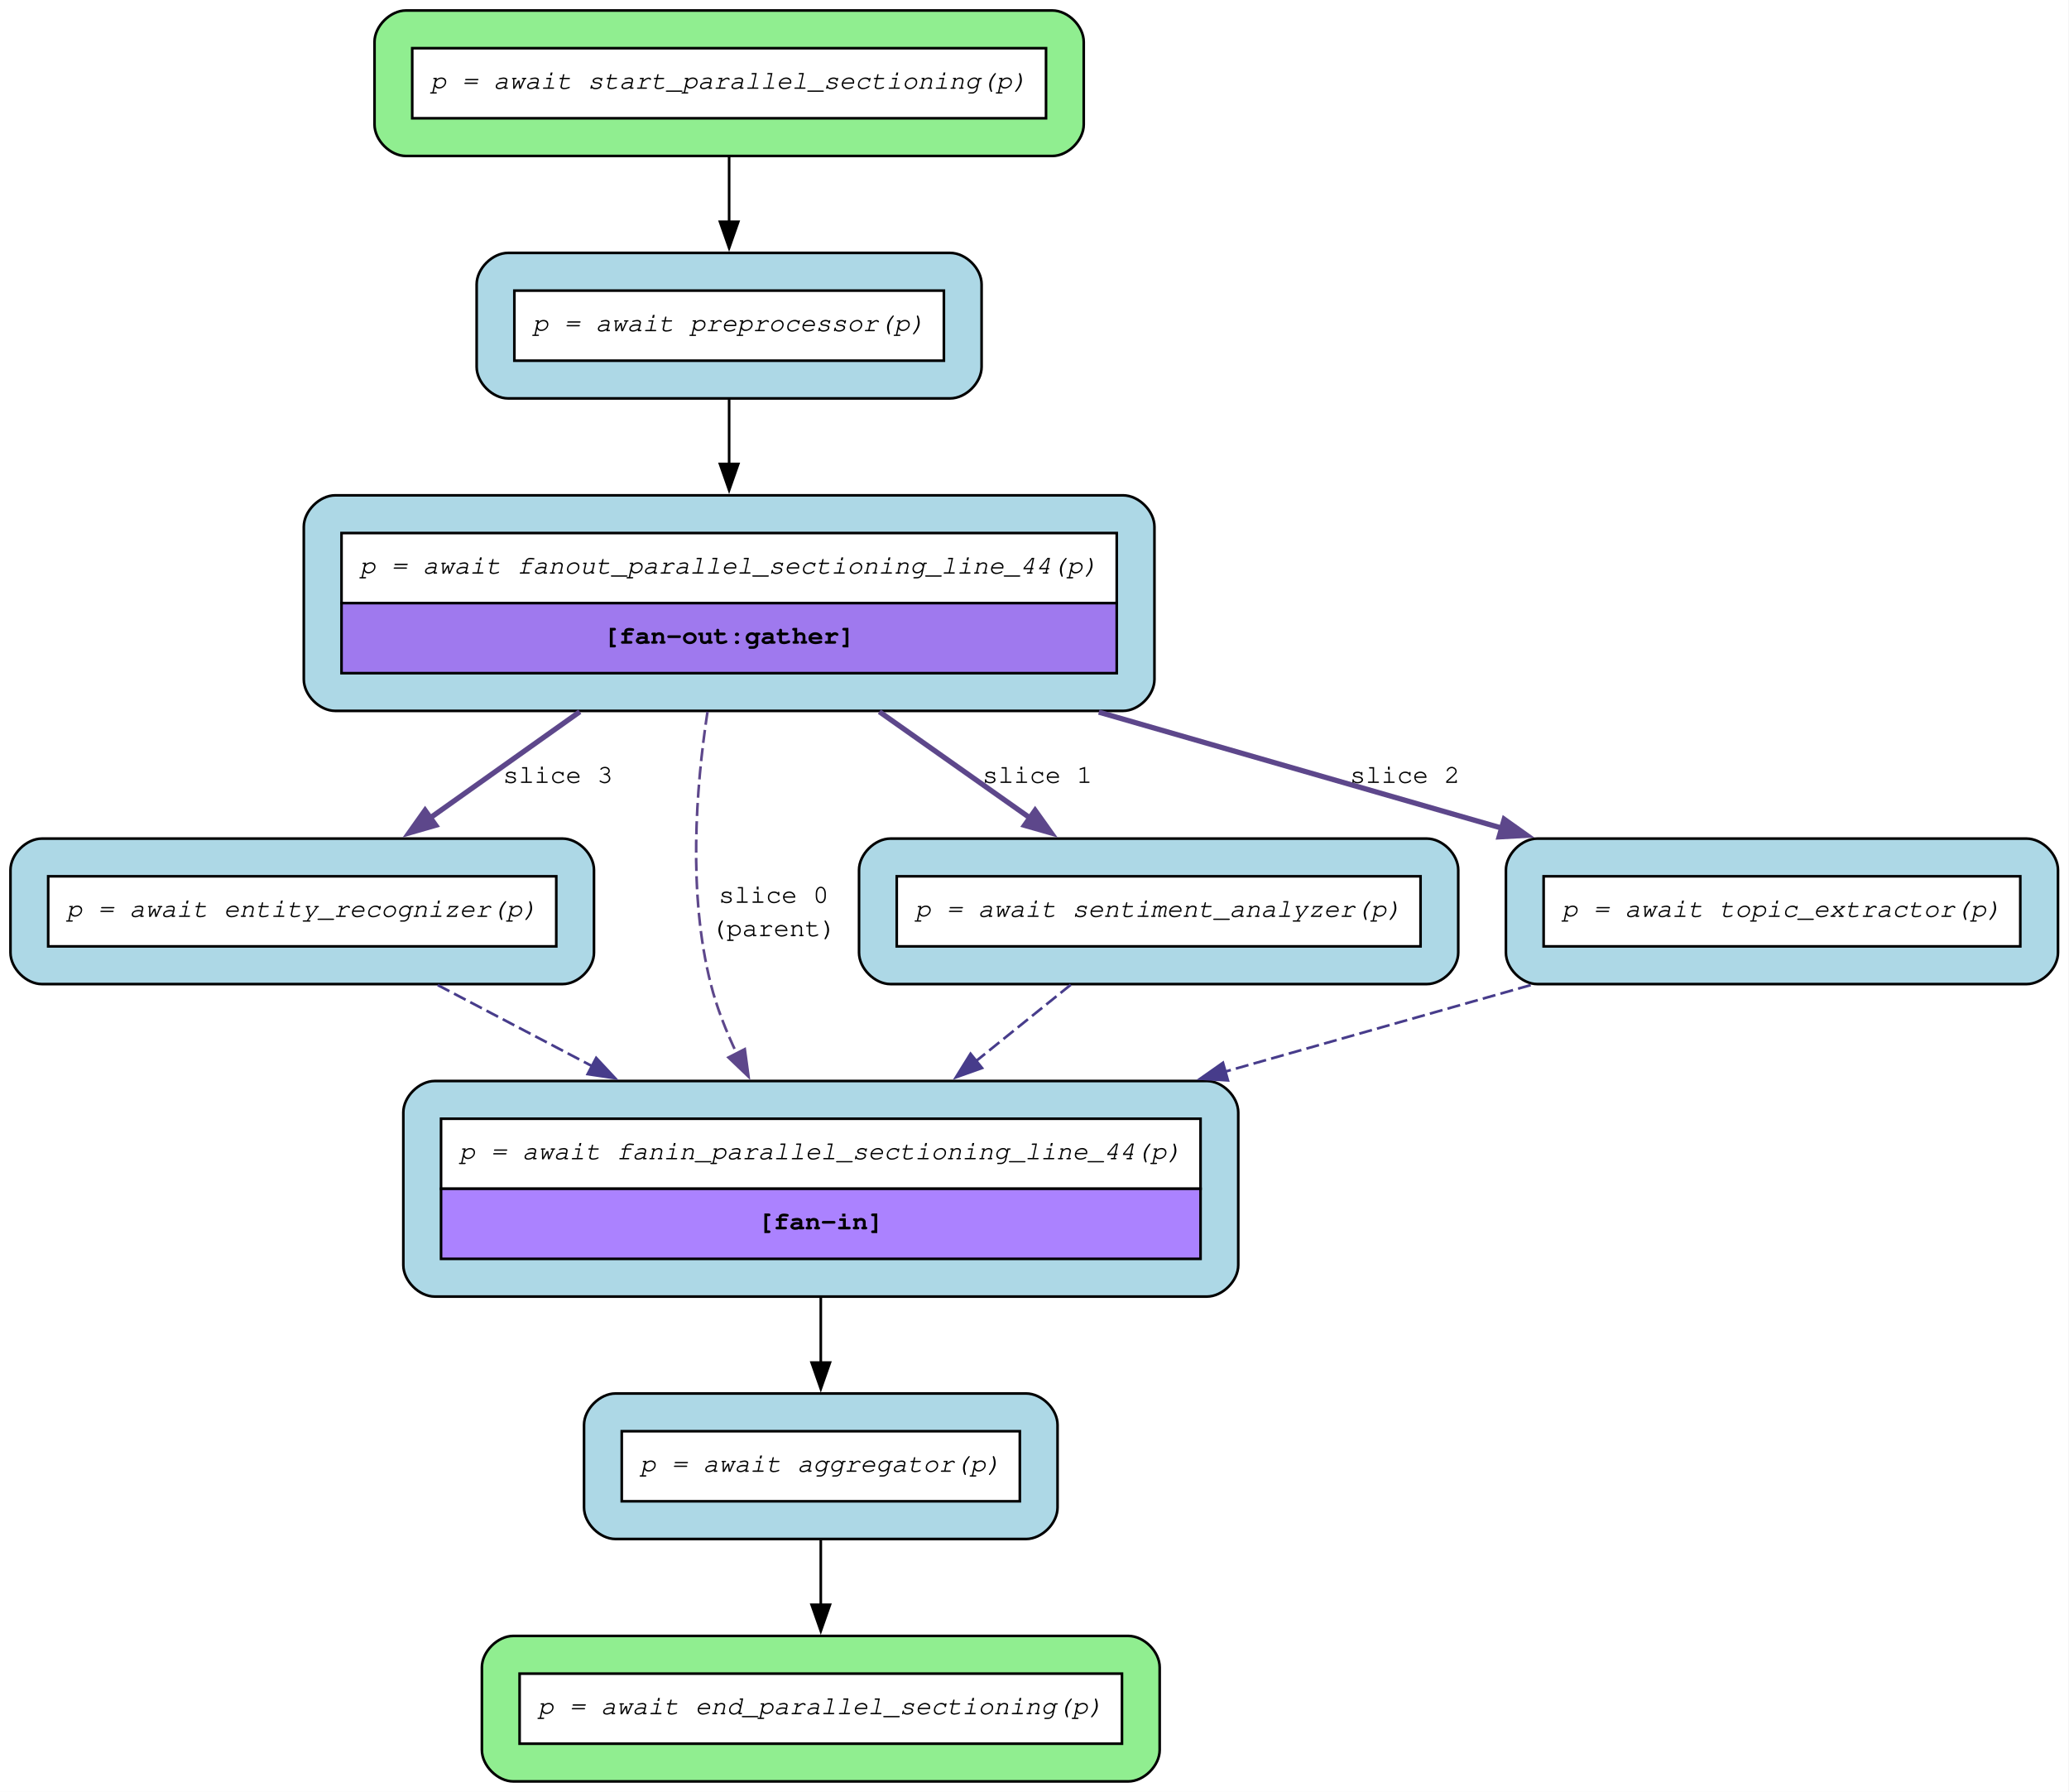
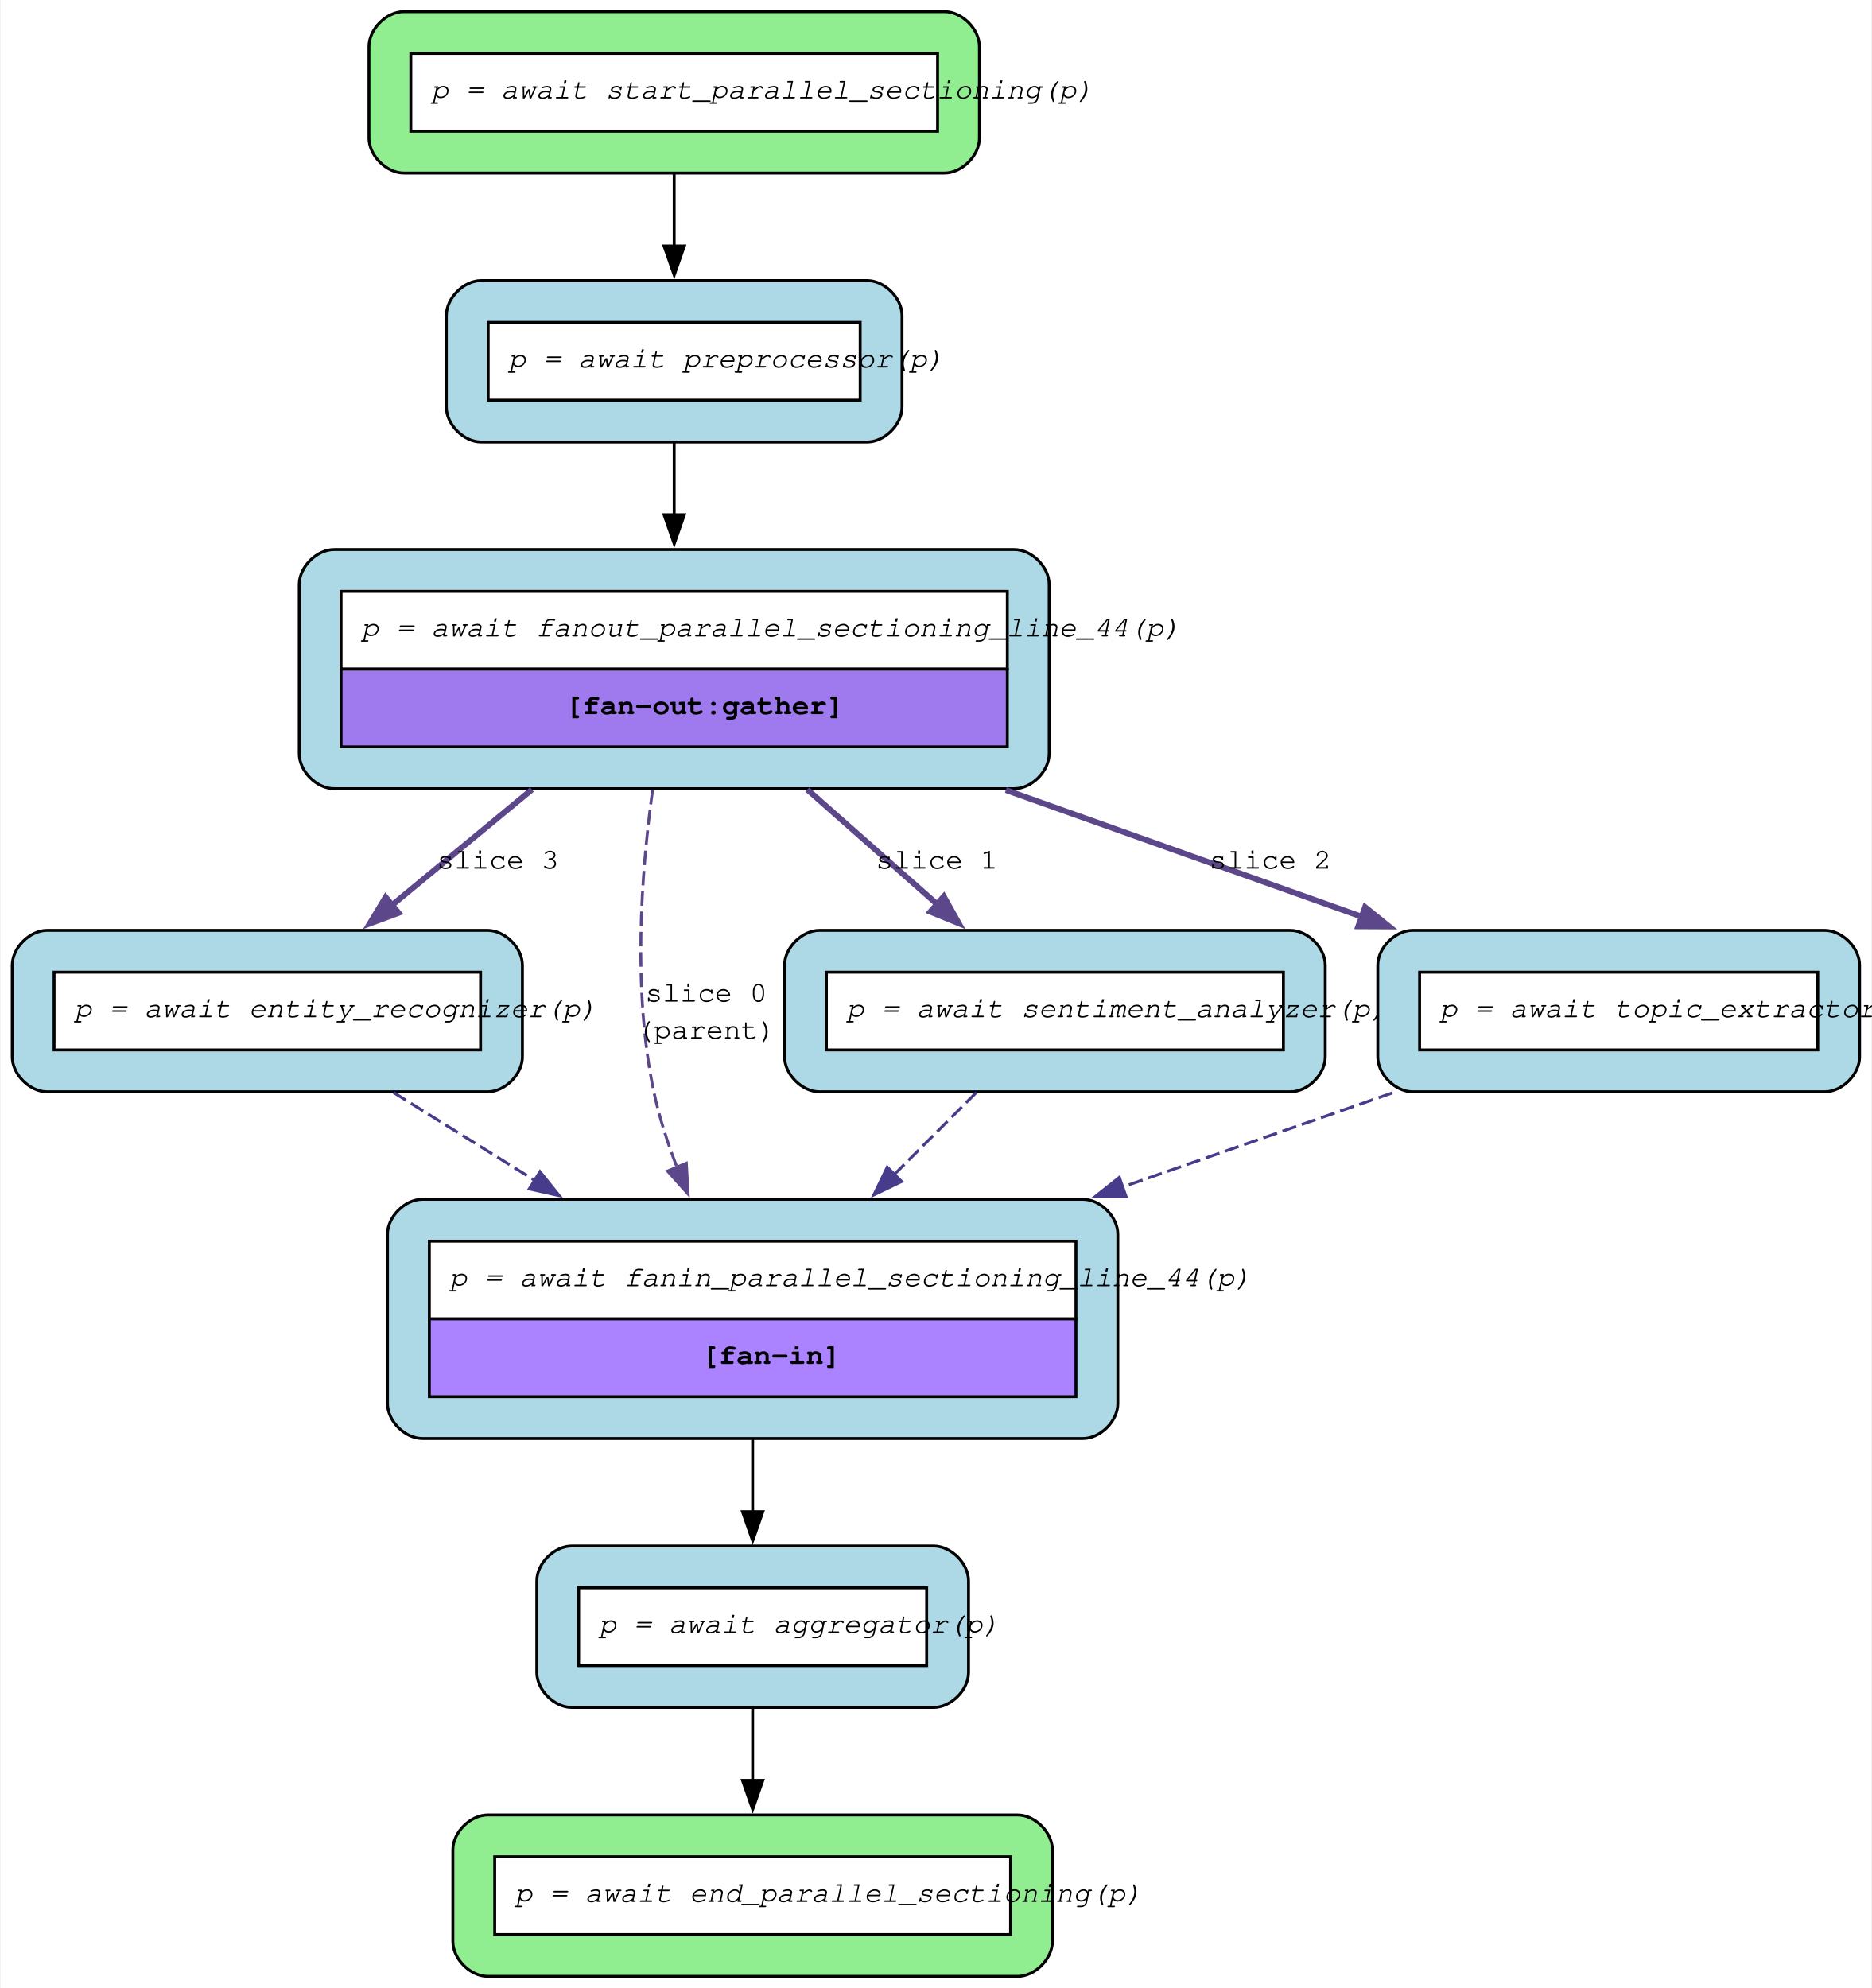
- <svg xmlns="http://www.w3.org/2000/svg" width="790pt" height="684pt" viewBox="0.00 0.00 790.00 684.00">
+ <svg xmlns="http://www.w3.org/2000/svg" width="644pt" height="684pt" viewBox="0.00 0.00 643.67 684.10">
  <g id="graph0" class="graph" transform="scale(1 1) rotate(0) translate(4 680.1)">
-     <polygon fill="white" stroke="none" points="-4,4 -4,-680.1 785.8,-680.1 785.8,4 -4,4" />
+     <polygon fill="white" stroke="none" points="-4,4 -4,-680.1 639.67,-680.1 639.67,4 -4,4" />
    <g id="node1" class="node">
-       <path fill="lightgreen" stroke="black" d="M397.8,-676.1C397.8,-676.1 151,-676.1 151,-676.1 145,-676.1 139,-670.1 139,-664.1 139,-664.1 139,-632.55 139,-632.55 139,-626.55 145,-620.55 151,-620.55 151,-620.55 397.8,-620.55 397.8,-620.55 403.8,-620.55 409.8,-626.55 409.8,-632.55 409.8,-632.55 409.8,-664.1 409.8,-664.1 409.8,-670.1 403.8,-676.1 397.8,-676.1" />
-       <polygon fill="white" stroke="none" points="153.4,-634.95 153.4,-661.7 395.4,-661.7 395.4,-634.95 153.4,-634.95" />
-       <polygon fill="none" stroke="black" points="153.4,-634.95 153.4,-661.7 395.4,-661.7 395.4,-634.95 153.4,-634.95" />
-       <text xml:space="preserve" text-anchor="start" x="160.4" y="-646.2" font-family="Courier,monospace" font-style="italic" font-size="10.00">p = await start_parallel_sectioning(p)</text>
+       <path fill="lightgreen" stroke="black" d="M320.8,-676.1C320.8,-676.1 134.75,-676.1 134.75,-676.1 128.75,-676.1 122.75,-670.1 122.75,-664.1 122.75,-664.1 122.75,-632.55 122.75,-632.55 122.75,-626.55 128.75,-620.55 134.75,-620.55 134.75,-620.55 320.8,-620.55 320.8,-620.55 326.8,-620.55 332.8,-626.55 332.8,-632.55 332.8,-632.55 332.8,-664.1 332.8,-664.1 332.8,-670.1 326.8,-676.1 320.8,-676.1" />
+       <polygon fill="white" stroke="none" points="137.15,-634.95 137.15,-661.7 318.4,-661.7 318.4,-634.95 137.15,-634.95" />
+       <polygon fill="none" stroke="black" points="137.15,-634.95 137.15,-661.7 318.4,-661.7 318.4,-634.95 137.15,-634.95" />
+       <text text-anchor="start" x="144.15" y="-646.2" font-family="Courier,monospace" font-style="italic" font-size="10.00">p = await start_parallel_sectioning(p)</text>
    </g>
    <g id="node7" class="node">
-       <path fill="lightblue" stroke="black" d="M358.8,-583.55C358.8,-583.55 190,-583.55 190,-583.55 184,-583.55 178,-577.55 178,-571.55 178,-571.55 178,-540 178,-540 178,-534 184,-528 190,-528 190,-528 358.8,-528 358.8,-528 364.8,-528 370.8,-534 370.8,-540 370.8,-540 370.8,-571.55 370.8,-571.55 370.8,-577.55 364.8,-583.55 358.8,-583.55" />
-       <polygon fill="white" stroke="none" points="192.4,-542.4 192.4,-569.15 356.4,-569.15 356.4,-542.4 192.4,-542.4" />
-       <polygon fill="none" stroke="black" points="192.4,-542.4 192.4,-569.15 356.4,-569.15 356.4,-542.4 192.4,-542.4" />
-       <text xml:space="preserve" text-anchor="start" x="199.4" y="-553.65" font-family="Courier,monospace" font-style="italic" font-size="10.00">p = await preprocessor(p)</text>
+       <path fill="lightblue" stroke="black" d="M294.17,-583.55C294.17,-583.55 161.37,-583.55 161.37,-583.55 155.37,-583.55 149.37,-577.55 149.37,-571.55 149.37,-571.55 149.37,-540 149.37,-540 149.37,-534 155.37,-528 161.37,-528 161.37,-528 294.17,-528 294.17,-528 300.17,-528 306.17,-534 306.17,-540 306.17,-540 306.17,-571.55 306.17,-571.55 306.17,-577.55 300.17,-583.55 294.17,-583.55" />
+       <polygon fill="white" stroke="none" points="163.77,-542.4 163.77,-569.15 291.77,-569.15 291.77,-542.4 163.77,-542.4" />
+       <polygon fill="none" stroke="black" points="163.77,-542.4 163.77,-569.15 291.77,-569.15 291.77,-542.4 163.77,-542.4" />
+       <text text-anchor="start" x="170.77" y="-553.65" font-family="Courier,monospace" font-style="italic" font-size="10.00">p = await preprocessor(p)</text>
    </g>
    <g id="edge10" class="edge">
-       <path fill="none" stroke="black" d="M274.4,-620.16C274.4,-612.37 274.4,-603.72 274.4,-595.38" />
-       <polygon fill="black" stroke="black" points="277.9,-595.44 274.4,-585.44 270.9,-595.44 277.9,-595.44" />
+       <path fill="none" stroke="black" d="M227.77,-620.16C227.77,-612.37 227.77,-603.72 227.77,-595.38" />
+       <polygon fill="black" stroke="black" points="231.28,-595.44 227.78,-585.44 224.28,-595.44 231.28,-595.44" />
    </g>
    <g id="node2" class="node">
-       <path fill="lightblue" stroke="black" d="M424.8,-491C424.8,-491 124,-491 124,-491 118,-491 112,-485 112,-479 112,-479 112,-420.7 112,-420.7 112,-414.7 118,-408.7 124,-408.7 124,-408.7 424.8,-408.7 424.8,-408.7 430.8,-408.7 436.8,-414.7 436.8,-420.7 436.8,-420.7 436.8,-479 436.8,-479 436.8,-485 430.8,-491 424.8,-491" />
-       <polygon fill="white" stroke="none" points="126.4,-449.85 126.4,-476.6 422.4,-476.6 422.4,-449.85 126.4,-449.85" />
-       <polygon fill="none" stroke="black" points="126.4,-449.85 126.4,-476.6 422.4,-476.6 422.4,-449.85 126.4,-449.85" />
-       <text xml:space="preserve" text-anchor="start" x="133.4" y="-461.1" font-family="Courier,monospace" font-style="italic" font-size="10.00">p = await fanout_parallel_sectioning_line_44(p)</text>
-       <polygon fill="#9f79ee" stroke="none" points="126.4,-423.1 126.4,-449.85 422.4,-449.85 422.4,-423.1 126.4,-423.1" />
-       <polygon fill="none" stroke="black" points="126.4,-423.1 126.4,-449.85 422.4,-449.85 422.4,-423.1 126.4,-423.1" />
-       <text xml:space="preserve" text-anchor="start" x="226.4" y="-434.35" font-family="Courier,monospace" font-weight="bold" font-size="10.00">[fan-out:gather]</text>
+       <path fill="lightblue" stroke="black" d="M344.8,-491C344.8,-491 110.75,-491 110.75,-491 104.75,-491 98.75,-485 98.75,-479 98.75,-479 98.75,-420.7 98.75,-420.7 98.75,-414.7 104.75,-408.7 110.75,-408.7 110.75,-408.7 344.8,-408.7 344.8,-408.7 350.8,-408.7 356.8,-414.7 356.8,-420.7 356.8,-420.7 356.8,-479 356.8,-479 356.8,-485 350.8,-491 344.8,-491" />
+       <polygon fill="white" stroke="none" points="113.15,-449.85 113.15,-476.6 342.4,-476.6 342.4,-449.85 113.15,-449.85" />
+       <polygon fill="none" stroke="black" points="113.15,-449.85 113.15,-476.6 342.4,-476.6 342.4,-449.85 113.15,-449.85" />
+       <text text-anchor="start" x="120.15" y="-461.1" font-family="Courier,monospace" font-style="italic" font-size="10.00">p = await fanout_parallel_sectioning_line_44(p)</text>
+       <polygon fill="#9f79ee" stroke="none" points="113.15,-423.1 113.15,-449.85 342.4,-449.85 342.4,-423.1 113.15,-423.1" />
+       <polygon fill="none" stroke="black" points="113.15,-423.1 113.15,-449.85 342.4,-449.85 342.4,-423.1 113.15,-423.1" />
+       <text text-anchor="start" x="190.27" y="-434.35" font-family="Courier,monospace" font-weight="bold" font-size="10.00">[fan-out:gather]</text>
    </g>
    <g id="node5" class="node">
-       <path fill="lightblue" stroke="black" d="M210.8,-359.95C210.8,-359.95 12,-359.95 12,-359.95 6,-359.95 0,-353.95 0,-347.95 0,-347.95 0,-316.4 0,-316.4 0,-310.4 6,-304.4 12,-304.4 12,-304.4 210.8,-304.4 210.8,-304.4 216.8,-304.4 222.8,-310.4 222.8,-316.4 222.8,-316.4 222.8,-347.95 222.8,-347.95 222.8,-353.95 216.8,-359.95 210.8,-359.95" />
-       <polygon fill="white" stroke="none" points="14.4,-318.8 14.4,-345.55 208.4,-345.55 208.4,-318.8 14.4,-318.8" />
-       <polygon fill="none" stroke="black" points="14.4,-318.8 14.4,-345.55 208.4,-345.55 208.4,-318.8 14.4,-318.8" />
-       <text xml:space="preserve" text-anchor="start" x="21.4" y="-330.05" font-family="Courier,monospace" font-style="italic" font-size="10.00">p = await entity_recognizer(p)</text>
+       <path fill="lightblue" stroke="black" d="M163.55,-359.95C163.55,-359.95 12,-359.95 12,-359.95 6,-359.95 0,-353.95 0,-347.95 0,-347.95 0,-316.4 0,-316.4 0,-310.4 6,-304.4 12,-304.4 12,-304.4 163.55,-304.4 163.55,-304.4 169.55,-304.4 175.55,-310.4 175.55,-316.4 175.55,-316.4 175.55,-347.95 175.55,-347.95 175.55,-353.95 169.55,-359.95 163.55,-359.95" />
+       <polygon fill="white" stroke="none" points="14.4,-318.8 14.4,-345.55 161.15,-345.55 161.15,-318.8 14.4,-318.8" />
+       <polygon fill="none" stroke="black" points="14.4,-318.8 14.4,-345.55 161.15,-345.55 161.15,-318.8 14.4,-318.8" />
+       <text text-anchor="start" x="21.4" y="-330.05" font-family="Courier,monospace" font-style="italic" font-size="10.00">p = await entity_recognizer(p)</text>
    </g>
    <g id="edge4" class="edge">
-       <path fill="none" stroke="#5d478b" stroke-width="2" d="M217.39,-408.39C198.32,-394.86 177.27,-379.92 158.99,-366.95" />
-       <polygon fill="#5d478b" stroke="#5d478b" stroke-width="2" points="162.36,-365.04 152.17,-362.11 158.3,-370.75 162.36,-365.04" />
-       <text xml:space="preserve" text-anchor="middle" x="209.01" y="-381.2" font-family="Courier,monospace" font-size="10.00">slice 3</text>
+       <path fill="none" stroke="#5d478b" stroke-width="2" d="M178.81,-408.39C162.73,-395.1 145.01,-380.47 129.51,-367.66" />
+       <polygon fill="#5d478b" stroke="#5d478b" stroke-width="2" points="132.95,-365.96 123.01,-362.29 128.49,-371.36 132.95,-365.96" />
+       <text text-anchor="middle" x="167.08" y="-381.2" font-family="Courier,monospace" font-size="10.00">slice 3</text>
    </g>
    <g id="node6" class="node">
-       <path fill="lightblue" stroke="black" d="M456.8,-267.4C456.8,-267.4 162,-267.4 162,-267.4 156,-267.4 150,-261.4 150,-255.4 150,-255.4 150,-197.1 150,-197.1 150,-191.1 156,-185.1 162,-185.1 162,-185.1 456.8,-185.1 456.8,-185.1 462.8,-185.1 468.8,-191.1 468.8,-197.1 468.8,-197.1 468.8,-255.4 468.8,-255.4 468.8,-261.4 462.8,-267.4 456.8,-267.4" />
-       <polygon fill="white" stroke="none" points="164.4,-226.25 164.4,-253 454.4,-253 454.4,-226.25 164.4,-226.25" />
-       <polygon fill="none" stroke="black" points="164.4,-226.25 164.4,-253 454.4,-253 454.4,-226.25 164.4,-226.25" />
-       <text xml:space="preserve" text-anchor="start" x="171.4" y="-237.5" font-family="Courier,monospace" font-style="italic" font-size="10.00">p = await fanin_parallel_sectioning_line_44(p)</text>
-       <polygon fill="#ab82ff" stroke="none" points="164.4,-199.5 164.4,-226.25 454.4,-226.25 454.4,-199.5 164.4,-199.5" />
-       <polygon fill="none" stroke="black" points="164.4,-199.5 164.4,-226.25 454.4,-226.25 454.4,-199.5 164.4,-199.5" />
-       <text xml:space="preserve" text-anchor="start" x="285.4" y="-210.75" font-family="Courier,monospace" font-weight="bold" font-size="10.00">[fan-in]</text>
+       <path fill="lightblue" stroke="black" d="M368.43,-267.4C368.43,-267.4 141.12,-267.4 141.12,-267.4 135.12,-267.4 129.12,-261.4 129.12,-255.4 129.12,-255.4 129.12,-197.1 129.12,-197.1 129.12,-191.1 135.12,-185.1 141.12,-185.1 141.12,-185.1 368.43,-185.1 368.43,-185.1 374.43,-185.1 380.43,-191.1 380.43,-197.1 380.43,-197.1 380.43,-255.4 380.43,-255.4 380.43,-261.4 374.43,-267.4 368.43,-267.4" />
+       <polygon fill="white" stroke="none" points="143.52,-226.25 143.52,-253 366.02,-253 366.02,-226.25 143.52,-226.25" />
+       <polygon fill="none" stroke="black" points="143.52,-226.25 143.52,-253 366.02,-253 366.02,-226.25 143.52,-226.25" />
+       <text text-anchor="start" x="150.52" y="-237.5" font-family="Courier,monospace" font-style="italic" font-size="10.00">p = await fanin_parallel_sectioning_line_44(p)</text>
+       <polygon fill="#ab82ff" stroke="none" points="143.52,-199.5 143.52,-226.25 366.02,-226.25 366.02,-199.5 143.52,-199.5" />
+       <polygon fill="none" stroke="black" points="143.52,-199.5 143.52,-226.25 366.02,-226.25 366.02,-199.5 143.52,-199.5" />
+       <text text-anchor="start" x="237.15" y="-210.75" font-family="Courier,monospace" font-weight="bold" font-size="10.00">[fan-in]</text>
    </g>
    <g id="edge5" class="edge">
-       <path fill="none" stroke="#5d478b" stroke-dasharray="5,2" d="M266.14,-408.36C261.68,-379.04 258.67,-338.71 267.4,-304.4 269.67,-295.47 273.21,-286.46 277.3,-277.9" />
-       <polygon fill="#5d478b" stroke="#5d478b" points="280.38,-279.56 281.81,-269.06 274.14,-276.38 280.38,-279.56" />
-       <text xml:space="preserve" text-anchor="middle" x="291.4" y="-335.43" font-family="Courier,monospace" font-size="10.00">slice 0</text>
-       <text xml:space="preserve" text-anchor="middle" x="291.4" y="-322.68" font-family="Courier,monospace" font-size="10.00">(parent)</text>
+       <path fill="none" stroke="#5d478b" stroke-dasharray="5,2" d="M220.35,-408.25C216.32,-379.06 213.51,-338.92 220.77,-304.4 222.6,-295.74 225.46,-286.87 228.76,-278.36" />
+       <polygon fill="#5d478b" stroke="#5d478b" points="231.95,-279.81 232.56,-269.23 225.49,-277.12 231.95,-279.81" />
+       <text text-anchor="middle" x="238.77" y="-335.43" font-family="Courier,monospace" font-size="10.00">slice 0</text>
+       <text text-anchor="middle" x="238.77" y="-322.68" font-family="Courier,monospace" font-size="10.00">(parent)</text>
    </g>
    <g id="node8" class="node">
-       <path fill="lightblue" stroke="black" d="M540.8,-359.95C540.8,-359.95 336,-359.95 336,-359.95 330,-359.95 324,-353.95 324,-347.95 324,-347.95 324,-316.4 324,-316.4 324,-310.4 330,-304.4 336,-304.4 336,-304.4 540.8,-304.4 540.8,-304.4 546.8,-304.4 552.8,-310.4 552.8,-316.4 552.8,-316.4 552.8,-347.95 552.8,-347.95 552.8,-353.95 546.8,-359.95 540.8,-359.95" />
-       <polygon fill="white" stroke="none" points="338.4,-318.8 338.4,-345.55 538.4,-345.55 538.4,-318.8 338.4,-318.8" />
-       <polygon fill="none" stroke="black" points="338.4,-318.8 338.4,-345.55 538.4,-345.55 538.4,-318.8 338.4,-318.8" />
-       <text xml:space="preserve" text-anchor="start" x="345.4" y="-330.05" font-family="Courier,monospace" font-style="italic" font-size="10.00">p = await sentiment_analyzer(p)</text>
+       <path fill="lightblue" stroke="black" d="M439.8,-359.95C439.8,-359.95 277.75,-359.95 277.75,-359.95 271.75,-359.95 265.75,-353.95 265.75,-347.95 265.75,-347.95 265.75,-316.4 265.75,-316.4 265.75,-310.4 271.75,-304.4 277.75,-304.4 277.75,-304.4 439.8,-304.4 439.8,-304.4 445.8,-304.4 451.8,-310.4 451.8,-316.4 451.8,-316.4 451.8,-347.95 451.8,-347.95 451.8,-353.95 445.8,-359.95 439.8,-359.95" />
+       <polygon fill="white" stroke="none" points="280.15,-318.8 280.15,-345.55 437.4,-345.55 437.4,-318.8 280.15,-318.8" />
+       <polygon fill="none" stroke="black" points="280.15,-318.8 280.15,-345.55 437.4,-345.55 437.4,-318.8 280.15,-318.8" />
+       <text text-anchor="start" x="287.15" y="-330.05" font-family="Courier,monospace" font-style="italic" font-size="10.00">p = await sentiment_analyzer(p)</text>
    </g>
    <g id="edge6" class="edge">
-       <path fill="none" stroke="#5d478b" stroke-width="2" d="M331.76,-408.39C350.95,-394.86 372.13,-379.92 390.52,-366.95" />
-       <polygon fill="#5d478b" stroke="#5d478b" stroke-width="2" points="391.23,-370.73 397.38,-362.1 387.2,-365.01 391.23,-370.73" />
-       <text xml:space="preserve" text-anchor="middle" x="392.09" y="-381.2" font-family="Courier,monospace" font-size="10.00">slice 1</text>
+       <path fill="none" stroke="#5d478b" stroke-width="2" d="M273.59,-408.39C288.64,-395.1 305.22,-380.47 319.72,-367.66" />
+       <polygon fill="#5d478b" stroke="#5d478b" stroke-width="2" points="320.54,-371.61 325.72,-362.36 315.91,-366.36 320.54,-371.61" />
+       <text text-anchor="middle" x="318.13" y="-381.2" font-family="Courier,monospace" font-size="10.00">slice 1</text>
    </g>
    <g id="node9" class="node">
-       <path fill="lightblue" stroke="black" d="M769.8,-359.95C769.8,-359.95 583,-359.95 583,-359.95 577,-359.95 571,-353.95 571,-347.95 571,-347.95 571,-316.4 571,-316.4 571,-310.4 577,-304.4 583,-304.4 583,-304.4 769.8,-304.4 769.8,-304.4 775.8,-304.4 781.8,-310.4 781.8,-316.4 781.8,-316.4 781.8,-347.95 781.8,-347.95 781.8,-353.95 775.8,-359.95 769.8,-359.95" />
-       <polygon fill="white" stroke="none" points="585.4,-318.8 585.4,-345.55 767.4,-345.55 767.4,-318.8 585.4,-318.8" />
-       <polygon fill="none" stroke="black" points="585.4,-318.8 585.4,-345.55 767.4,-345.55 767.4,-318.8 585.4,-318.8" />
-       <text xml:space="preserve" text-anchor="start" x="592.4" y="-330.05" font-family="Courier,monospace" font-style="italic" font-size="10.00">p = await topic_extractor(p)</text>
+       <path fill="lightblue" stroke="black" d="M623.67,-359.95C623.67,-359.95 481.88,-359.95 481.88,-359.95 475.88,-359.95 469.88,-353.95 469.88,-347.95 469.88,-347.95 469.88,-316.4 469.88,-316.4 469.88,-310.4 475.88,-304.4 481.88,-304.4 481.88,-304.4 623.67,-304.4 623.67,-304.4 629.67,-304.4 635.67,-310.4 635.67,-316.4 635.67,-316.4 635.67,-347.95 635.67,-347.95 635.67,-353.95 629.67,-359.95 623.67,-359.95" />
+       <polygon fill="white" stroke="none" points="484.27,-318.8 484.27,-345.55 621.27,-345.55 621.27,-318.8 484.27,-318.8" />
+       <polygon fill="none" stroke="black" points="484.27,-318.8 484.27,-345.55 621.27,-345.55 621.27,-318.8 484.27,-318.8" />
+       <text text-anchor="start" x="491.27" y="-330.05" font-family="Courier,monospace" font-style="italic" font-size="10.00">p = await topic_extractor(p)</text>
    </g>
    <g id="edge7" class="edge">
-       <path fill="none" stroke="#5d478b" stroke-width="2" d="M415.56,-408.23C466.67,-393.52 523.46,-377.18 570.96,-363.51" />
-       <polygon fill="#5d478b" stroke="#5d478b" stroke-width="2" points="570.34,-367.34 578.98,-361.21 568.4,-360.61 570.34,-367.34" />
-       <text xml:space="preserve" text-anchor="middle" x="532.41" y="-381.2" font-family="Courier,monospace" font-size="10.00">slice 2</text>
+       <path fill="none" stroke="#5d478b" stroke-width="2" d="M341.9,-408.23C382.69,-393.71 427.96,-377.6 466.06,-364.04" />
+       <polygon fill="#5d478b" stroke="#5d478b" stroke-width="2" points="465.51,-367.95 473.76,-361.3 463.17,-361.35 465.51,-367.95" />
+       <text text-anchor="middle" x="432.88" y="-381.2" font-family="Courier,monospace" font-size="10.00">slice 2</text>
    </g>
    <g id="node3" class="node">
-       <path fill="lightgreen" stroke="black" d="M426.8,-55.55C426.8,-55.55 192,-55.55 192,-55.55 186,-55.55 180,-49.55 180,-43.55 180,-43.55 180,-12 180,-12 180,-6 186,0 192,0 192,0 426.8,0 426.8,0 432.8,0 438.8,-6 438.8,-12 438.8,-12 438.8,-43.55 438.8,-43.55 438.8,-49.55 432.8,-55.55 426.8,-55.55" />
-       <polygon fill="white" stroke="none" points="194.4,-14.4 194.4,-41.15 424.4,-41.15 424.4,-14.4 194.4,-14.4" />
-       <polygon fill="none" stroke="black" points="194.4,-14.4 194.4,-41.15 424.4,-41.15 424.4,-14.4 194.4,-14.4" />
-       <text xml:space="preserve" text-anchor="start" x="201.4" y="-25.65" font-family="Courier,monospace" font-style="italic" font-size="10.00">p = await end_parallel_sectioning(p)</text>
+       <path fill="lightgreen" stroke="black" d="M345.92,-55.55C345.92,-55.55 163.62,-55.55 163.62,-55.55 157.62,-55.55 151.62,-49.55 151.62,-43.55 151.62,-43.55 151.62,-12 151.62,-12 151.62,-6 157.62,0 163.62,0 163.62,0 345.92,0 345.92,0 351.92,0 357.92,-6 357.92,-12 357.92,-12 357.92,-43.55 357.92,-43.55 357.92,-49.55 351.92,-55.55 345.92,-55.55" />
+       <polygon fill="white" stroke="none" points="166.02,-14.4 166.02,-41.15 343.52,-41.15 343.52,-14.4 166.02,-14.4" />
+       <polygon fill="none" stroke="black" points="166.02,-14.4 166.02,-41.15 343.52,-41.15 343.52,-14.4 166.02,-14.4" />
+       <text text-anchor="start" x="173.02" y="-25.65" font-family="Courier,monospace" font-style="italic" font-size="10.00">p = await end_parallel_sectioning(p)</text>
    </g>
    <g id="node4" class="node">
-       <path fill="lightblue" stroke="black" d="M387.8,-148.1C387.8,-148.1 231,-148.1 231,-148.1 225,-148.1 219,-142.1 219,-136.1 219,-136.1 219,-104.55 219,-104.55 219,-98.55 225,-92.55 231,-92.55 231,-92.55 387.8,-92.55 387.8,-92.55 393.8,-92.55 399.8,-98.55 399.8,-104.55 399.8,-104.55 399.8,-136.1 399.8,-136.1 399.8,-142.1 393.8,-148.1 387.8,-148.1" />
-       <polygon fill="white" stroke="none" points="233.4,-106.95 233.4,-133.7 385.4,-133.7 385.4,-106.95 233.4,-106.95" />
-       <polygon fill="none" stroke="black" points="233.4,-106.95 233.4,-133.7 385.4,-133.7 385.4,-106.95 233.4,-106.95" />
-       <text xml:space="preserve" text-anchor="start" x="240.4" y="-118.2" font-family="Courier,monospace" font-style="italic" font-size="10.00">p = await aggregator(p)</text>
+       <path fill="lightblue" stroke="black" d="M317.05,-148.1C317.05,-148.1 192.5,-148.1 192.5,-148.1 186.5,-148.1 180.5,-142.1 180.5,-136.1 180.5,-136.1 180.5,-104.55 180.5,-104.55 180.5,-98.55 186.5,-92.55 192.5,-92.55 192.5,-92.55 317.05,-92.55 317.05,-92.55 323.05,-92.55 329.05,-98.55 329.05,-104.55 329.05,-104.55 329.05,-136.1 329.05,-136.1 329.05,-142.1 323.05,-148.1 317.05,-148.1" />
+       <polygon fill="white" stroke="none" points="194.9,-106.95 194.9,-133.7 314.65,-133.7 314.65,-106.95 194.9,-106.95" />
+       <polygon fill="none" stroke="black" points="194.9,-106.95 194.9,-133.7 314.65,-133.7 314.65,-106.95 194.9,-106.95" />
+       <text text-anchor="start" x="201.9" y="-118.2" font-family="Courier,monospace" font-style="italic" font-size="10.00">p = await aggregator(p)</text>
    </g>
    <g id="edge1" class="edge">
-       <path fill="none" stroke="black" d="M309.4,-92.16C309.4,-84.37 309.4,-75.72 309.4,-67.38" />
-       <polygon fill="black" stroke="black" points="312.9,-67.44 309.4,-57.44 305.9,-67.44 312.9,-67.44" />
+       <path fill="none" stroke="black" d="M254.77,-92.16C254.77,-84.37 254.77,-75.72 254.77,-67.38" />
+       <polygon fill="black" stroke="black" points="258.28,-67.44 254.78,-57.44 251.28,-67.44 258.28,-67.44" />
    </g>
    <g id="edge2" class="edge">
-       <path fill="none" stroke="#473c8b" stroke-dasharray="5,2" d="M163.16,-304.01C181.2,-294.54 201.97,-283.64 222.08,-273.08" />
-       <polygon fill="#473c8b" stroke="#473c8b" points="223.64,-276.22 230.87,-268.47 220.38,-270.02 223.64,-276.22" />
+       <path fill="none" stroke="#473c8b" stroke-dasharray="5,2" d="M131.22,-304.14C146.08,-294.89 163.17,-284.26 179.8,-273.91" />
+       <polygon fill="#473c8b" stroke="#473c8b" points="181.59,-276.92 188.23,-268.66 177.89,-270.97 181.59,-276.92" />
    </g>
    <g id="edge3" class="edge">
-       <path fill="none" stroke="black" d="M309.4,-184.77C309.4,-176.58 309.4,-167.98 309.4,-159.86" />
-       <polygon fill="black" stroke="black" points="312.9,-159.9 309.4,-149.9 305.9,-159.9 312.9,-159.9" />
+       <path fill="none" stroke="black" d="M254.77,-184.77C254.77,-176.58 254.77,-167.98 254.77,-159.86" />
+       <polygon fill="black" stroke="black" points="258.28,-159.9 254.78,-149.9 251.28,-159.9 258.28,-159.9" />
    </g>
    <g id="edge8" class="edge">
-       <path fill="none" stroke="black" d="M274.4,-527.74C274.4,-520.05 274.4,-511.4 274.4,-502.75" />
-       <polygon fill="black" stroke="black" points="277.9,-502.98 274.4,-492.98 270.9,-502.98 277.9,-502.98" />
+       <path fill="none" stroke="black" d="M227.77,-527.74C227.77,-520.05 227.77,-511.4 227.77,-502.75" />
+       <polygon fill="black" stroke="black" points="231.28,-502.98 227.78,-492.98 224.28,-502.98 231.28,-502.98" />
    </g>
    <g id="edge9" class="edge">
-       <path fill="none" stroke="#473c8b" stroke-dasharray="5,2" d="M404.84,-304.14C393.79,-295.24 381.15,-285.05 368.76,-275.07" />
-       <polygon fill="#473c8b" stroke="#473c8b" points="370.97,-272.36 360.99,-268.81 366.58,-277.81 370.97,-272.36" />
+       <path fill="none" stroke="#473c8b" stroke-dasharray="5,2" d="M331.72,-304.14C323.07,-295.5 313.21,-285.64 303.5,-275.94" />
+       <polygon fill="#473c8b" stroke="#473c8b" points="306.04,-273.53 296.49,-268.93 301.09,-278.48 306.04,-273.53" />
    </g>
    <g id="edge11" class="edge">
-       <path fill="none" stroke="#473c8b" stroke-dasharray="5,2" d="M580.45,-304.01C544.76,-293.9 503.28,-282.15 463.67,-270.94" />
-       <polygon fill="#473c8b" stroke="#473c8b" points="464.86,-267.64 454.29,-268.28 462.96,-274.37 464.86,-267.64" />
+       <path fill="none" stroke="#473c8b" stroke-dasharray="5,2" d="M474.87,-304.01C446.44,-294.09 413.5,-282.6 381.9,-271.58" />
+       <polygon fill="#473c8b" stroke="#473c8b" points="383.26,-268.35 372.67,-268.36 380.96,-274.96 383.26,-268.35" />
    </g>
  </g>
</svg>
